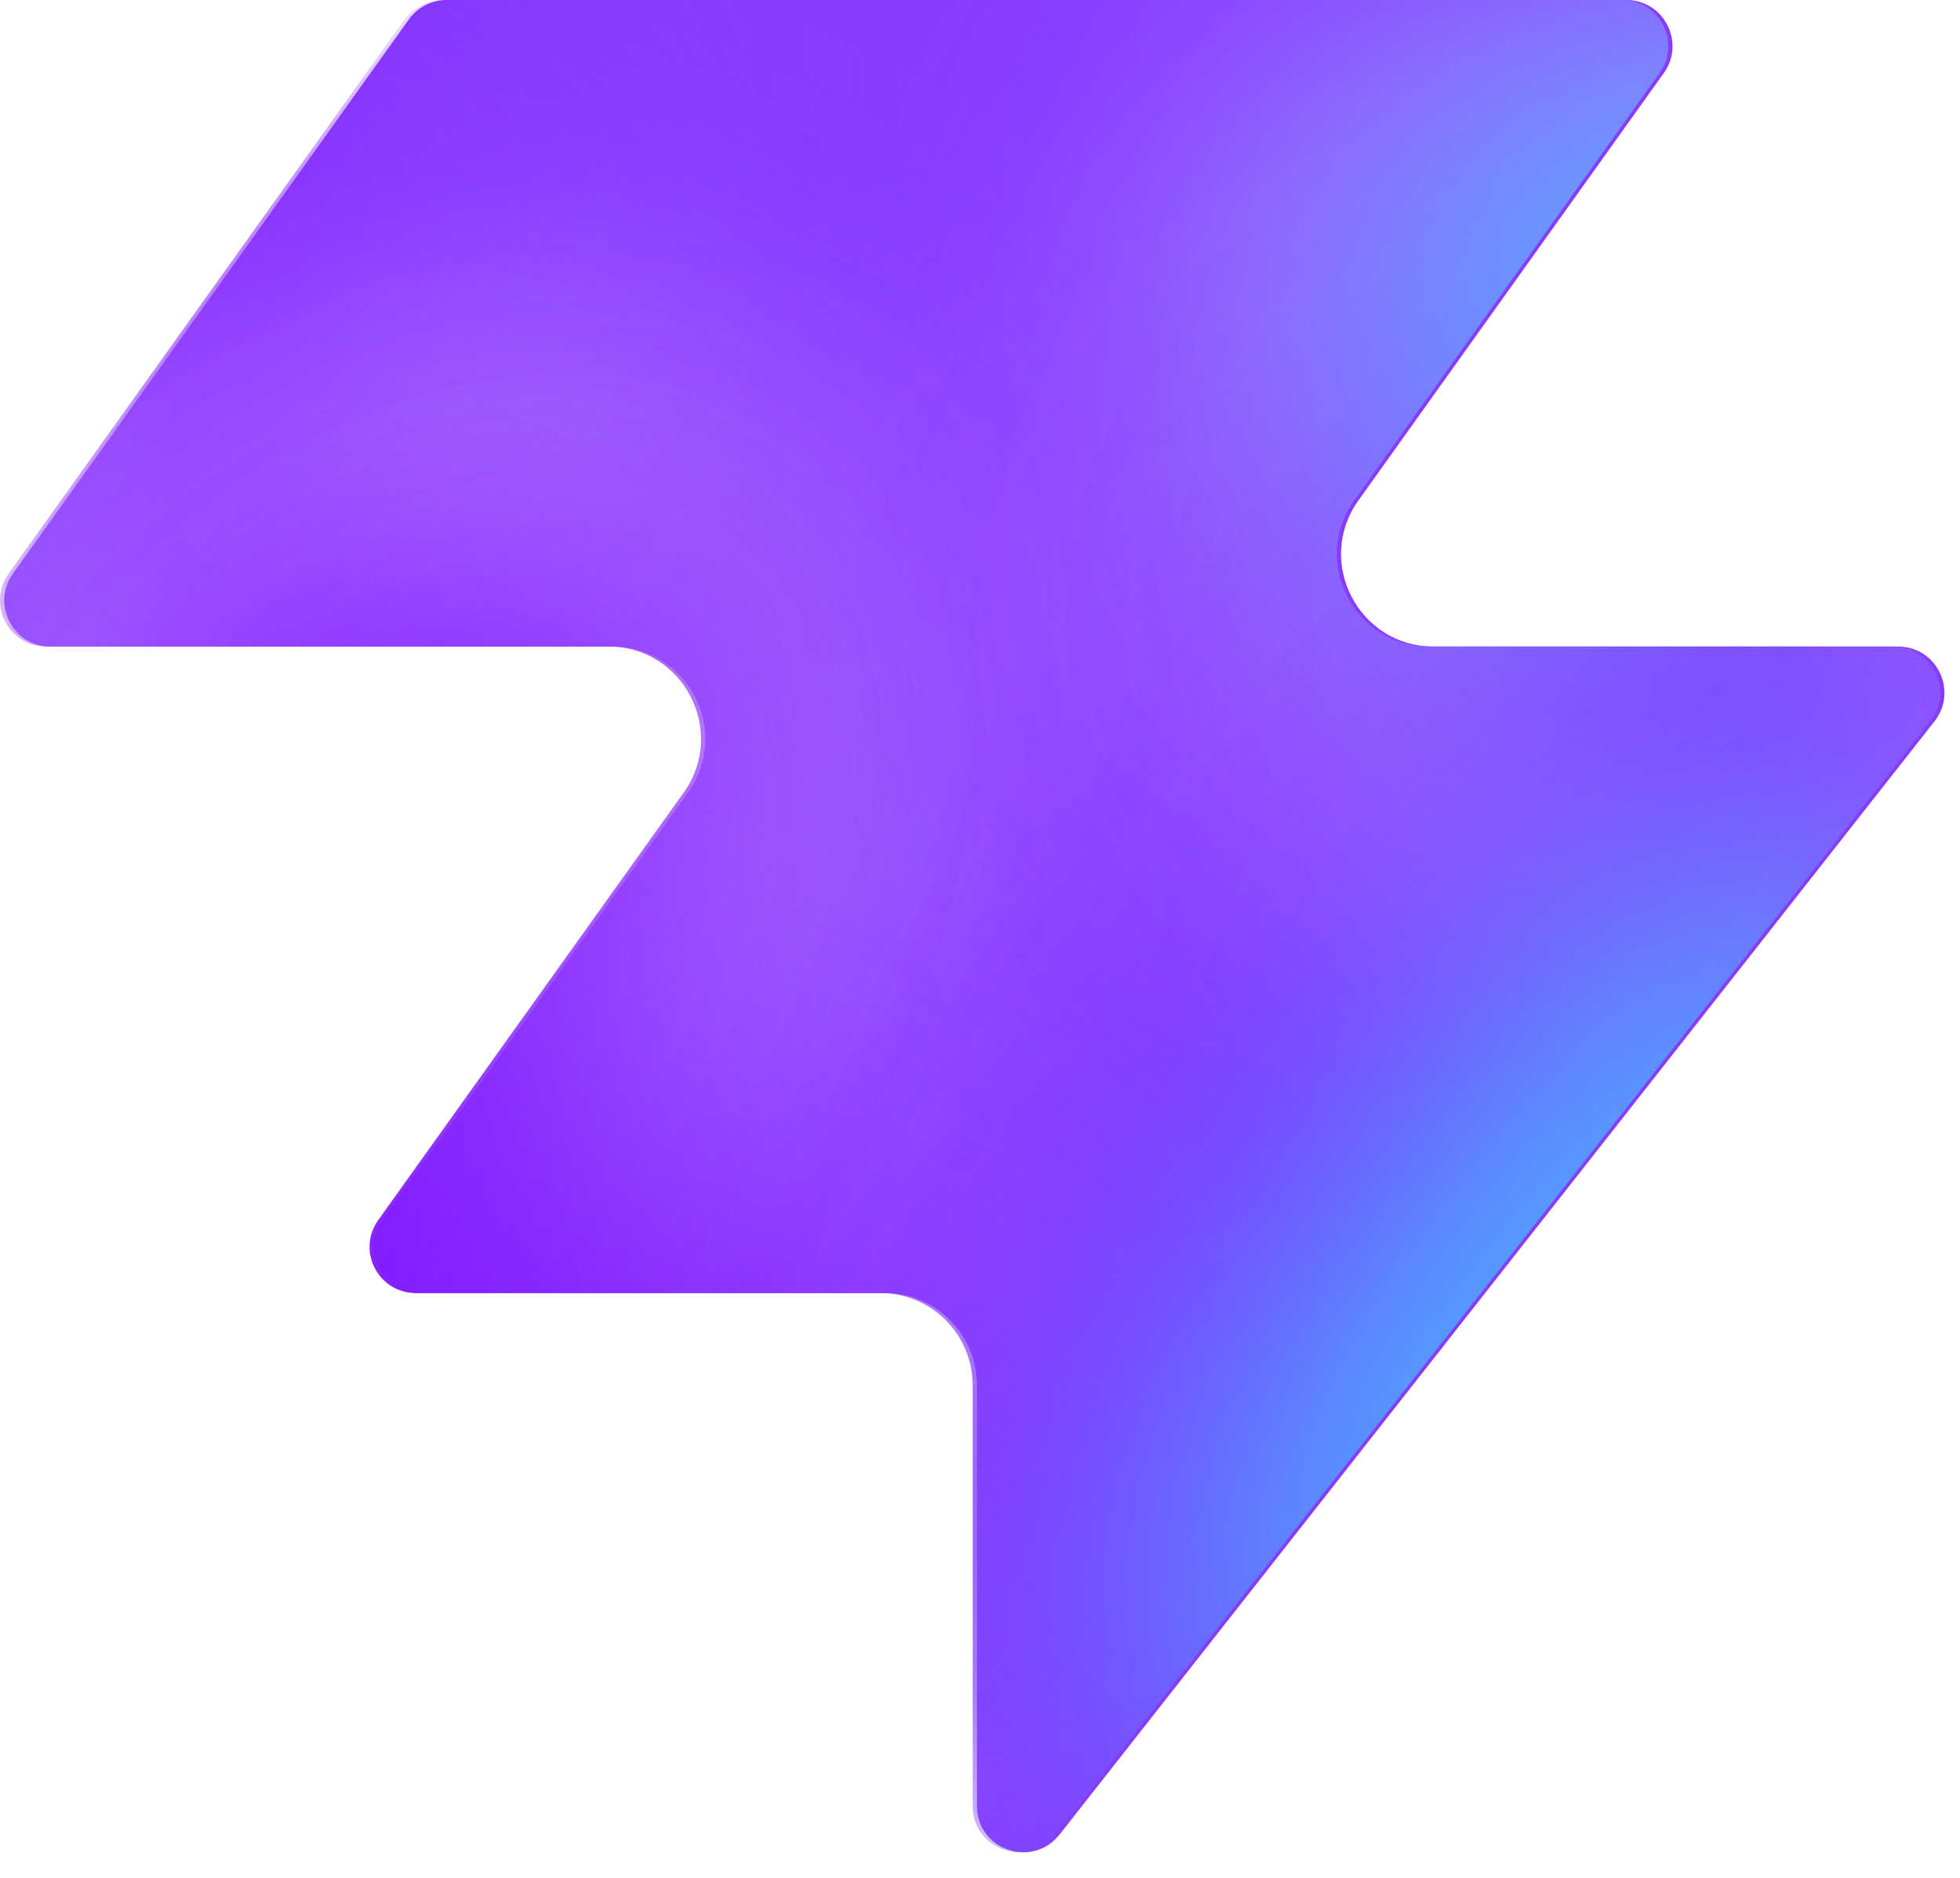
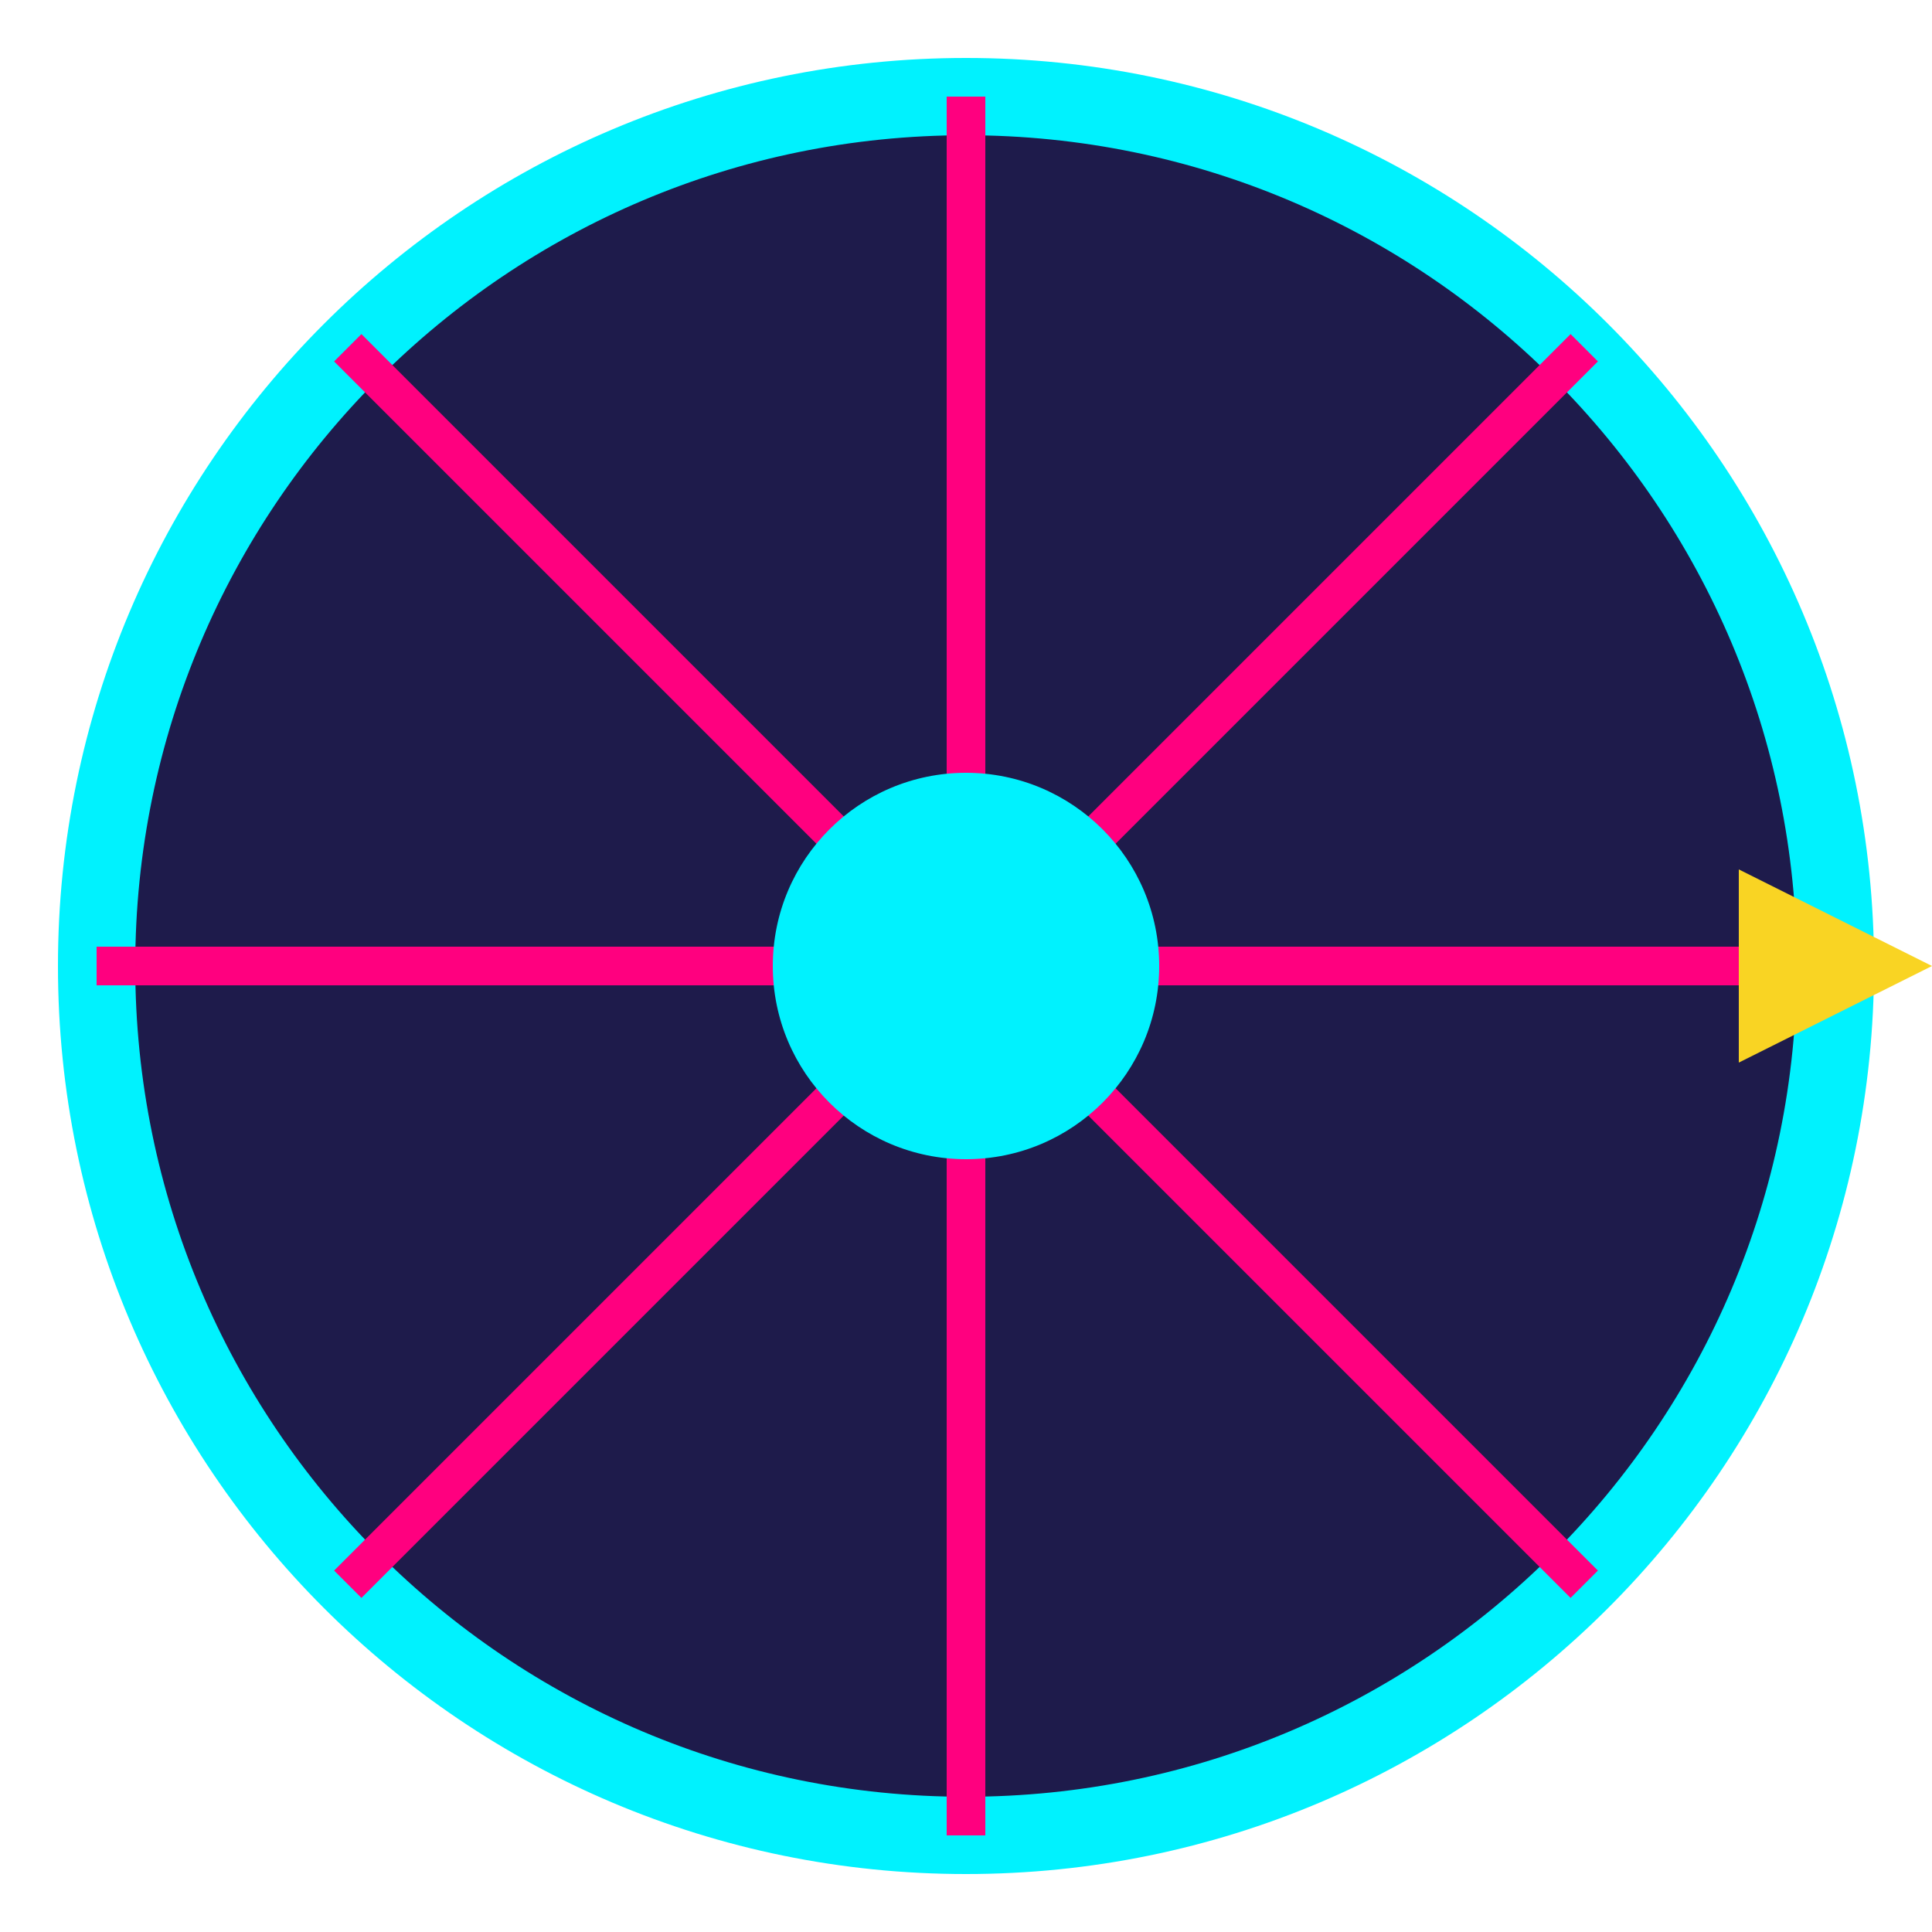
- <svg xmlns="http://www.w3.org/2000/svg" width="48" height="46" fill="none" viewBox="0 0 48 46">
-   <path fill="#863bff" d="M25.946 44.938c-.664.845-2.021.375-2.021-.698V33.937a2.26 2.26 0 0 0-2.262-2.262H10.287c-.92 0-1.456-1.04-.92-1.788l7.48-10.471c1.07-1.497 0-3.578-1.842-3.578H1.237c-.92 0-1.456-1.04-.92-1.788L10.013.474c.214-.297.556-.474.92-.474h28.894c.92 0 1.456 1.04.92 1.788l-7.48 10.471c-1.07 1.498 0 3.579 1.842 3.579h11.377c.943 0 1.473 1.088.89 1.83L25.947 44.94z" style="fill:#863bff;fill:color(display-p3 .525 .23 1);fill-opacity:1" />
-   <mask id="a" width="48" height="46" x="0" y="0" maskUnits="userSpaceOnUse" style="mask-type:alpha">
-     <path fill="#000" d="M25.842 44.938c-.664.844-2.021.375-2.021-.698V33.937a2.26 2.26 0 0 0-2.262-2.262H10.183c-.92 0-1.456-1.04-.92-1.788l7.48-10.471c1.07-1.498 0-3.579-1.842-3.579H1.133c-.92 0-1.456-1.04-.92-1.787L9.91.473c.214-.297.556-.474.92-.474h28.894c.92 0 1.456 1.04.92 1.788l-7.48 10.471c-1.07 1.498 0 3.578 1.842 3.578h11.377c.943 0 1.473 1.088.89 1.832L25.843 44.94z" style="fill:#000;fill-opacity:1" />
-   </mask>
-   <g mask="url(#a)">
-     <g filter="url(#b)">
-       <ellipse cx="5.508" cy="14.704" fill="#ede6ff" rx="5.508" ry="14.704" style="fill:#ede6ff;fill:color(display-p3 .927 .903 1);fill-opacity:1" transform="matrix(.00324 1 1 -.00324 -4.47 31.516)" />
-     </g>
-     <g filter="url(#c)">
-       <ellipse cx="10.399" cy="29.851" fill="#ede6ff" rx="10.399" ry="29.851" style="fill:#ede6ff;fill:color(display-p3 .927 .903 1);fill-opacity:1" transform="matrix(.00324 1 1 -.00324 -39.328 7.883)" />
-     </g>
-     <g filter="url(#d)">
-       <ellipse cx="5.508" cy="30.487" fill="#7e14ff" rx="5.508" ry="30.487" style="fill:#7e14ff;fill:color(display-p3 .492 .077 1);fill-opacity:1" transform="rotate(89.814 -25.913 -14.639)scale(1 -1)" />
-     </g>
-     <g filter="url(#e)">
-       <ellipse cx="5.508" cy="30.599" fill="#7e14ff" rx="5.508" ry="30.599" style="fill:#7e14ff;fill:color(display-p3 .492 .077 1);fill-opacity:1" transform="rotate(89.814 -32.644 -3.334)scale(1 -1)" />
-     </g>
-     <g filter="url(#f)">
-       <ellipse cx="5.508" cy="30.599" fill="#7e14ff" rx="5.508" ry="30.599" style="fill:#7e14ff;fill:color(display-p3 .492 .077 1);fill-opacity:1" transform="matrix(.00324 1 1 -.00324 -34.34 30.47)" />
-     </g>
-     <g filter="url(#g)">
-       <ellipse cx="14.072" cy="22.078" fill="#ede6ff" rx="14.072" ry="22.078" style="fill:#ede6ff;fill:color(display-p3 .927 .903 1);fill-opacity:1" transform="rotate(93.35 24.506 48.493)scale(-1 1)" />
-     </g>
-     <g filter="url(#h)">
-       <ellipse cx="3.47" cy="21.501" fill="#7e14ff" rx="3.47" ry="21.501" style="fill:#7e14ff;fill:color(display-p3 .492 .077 1);fill-opacity:1" transform="rotate(89.009 28.708 47.59)scale(-1 1)" />
-     </g>
-     <g filter="url(#i)">
-       <ellipse cx="3.47" cy="21.501" fill="#7e14ff" rx="3.47" ry="21.501" style="fill:#7e14ff;fill:color(display-p3 .492 .077 1);fill-opacity:1" transform="rotate(89.009 28.708 47.59)scale(-1 1)" />
-     </g>
-     <g filter="url(#j)">
-       <ellipse cx=".387" cy="8.972" fill="#7e14ff" rx="4.407" ry="29.108" style="fill:#7e14ff;fill:color(display-p3 .492 .077 1);fill-opacity:1" transform="rotate(39.51 .387 8.972)" />
-     </g>
-     <g filter="url(#k)">
-       <ellipse cx="47.523" cy="-6.092" fill="#7e14ff" rx="4.407" ry="29.108" style="fill:#7e14ff;fill:color(display-p3 .492 .077 1);fill-opacity:1" transform="rotate(37.892 47.523 -6.092)" />
-     </g>
-     <g filter="url(#l)">
-       <ellipse cx="41.412" cy="6.333" fill="#47bfff" rx="5.971" ry="9.665" style="fill:#47bfff;fill:color(display-p3 .28 .748 1);fill-opacity:1" transform="rotate(37.892 41.412 6.333)" />
-     </g>
-     <g filter="url(#m)">
-       <ellipse cx="-1.879" cy="38.332" fill="#7e14ff" rx="4.407" ry="29.108" style="fill:#7e14ff;fill:color(display-p3 .492 .077 1);fill-opacity:1" transform="rotate(37.892 -1.88 38.332)" />
-     </g>
-     <g filter="url(#n)">
-       <ellipse cx="-1.879" cy="38.332" fill="#7e14ff" rx="4.407" ry="29.108" style="fill:#7e14ff;fill:color(display-p3 .492 .077 1);fill-opacity:1" transform="rotate(37.892 -1.88 38.332)" />
-     </g>
-     <g filter="url(#o)">
-       <ellipse cx="35.651" cy="29.907" fill="#7e14ff" rx="4.407" ry="29.108" style="fill:#7e14ff;fill:color(display-p3 .492 .077 1);fill-opacity:1" transform="rotate(37.892 35.651 29.907)" />
-     </g>
-     <g filter="url(#p)">
-       <ellipse cx="38.418" cy="32.4" fill="#47bfff" rx="5.971" ry="15.297" style="fill:#47bfff;fill:color(display-p3 .28 .748 1);fill-opacity:1" transform="rotate(37.892 38.418 32.4)" />
-     </g>
-   </g>
-   <defs>
-     <filter id="b" width="60.045" height="41.654" x="-19.77" y="16.149" color-interpolation-filters="sRGB" filterUnits="userSpaceOnUse">
-       <feFlood flood-opacity="0" result="BackgroundImageFix" />
-       <feBlend in="SourceGraphic" in2="BackgroundImageFix" result="shape" />
-       <feGaussianBlur result="effect1_foregroundBlur_2002_17158" stdDeviation="7.659" />
-     </filter>
-     <filter id="c" width="90.34" height="51.437" x="-54.613" y="-7.533" color-interpolation-filters="sRGB" filterUnits="userSpaceOnUse">
-       <feFlood flood-opacity="0" result="BackgroundImageFix" />
-       <feBlend in="SourceGraphic" in2="BackgroundImageFix" result="shape" />
-       <feGaussianBlur result="effect1_foregroundBlur_2002_17158" stdDeviation="7.659" />
-     </filter>
-     <filter id="d" width="79.355" height="29.4" x="-49.64" y="2.03" color-interpolation-filters="sRGB" filterUnits="userSpaceOnUse">
-       <feFlood flood-opacity="0" result="BackgroundImageFix" />
-       <feBlend in="SourceGraphic" in2="BackgroundImageFix" result="shape" />
-       <feGaussianBlur result="effect1_foregroundBlur_2002_17158" stdDeviation="4.596" />
-     </filter>
-     <filter id="e" width="79.579" height="29.4" x="-45.045" y="20.029" color-interpolation-filters="sRGB" filterUnits="userSpaceOnUse">
-       <feFlood flood-opacity="0" result="BackgroundImageFix" />
-       <feBlend in="SourceGraphic" in2="BackgroundImageFix" result="shape" />
-       <feGaussianBlur result="effect1_foregroundBlur_2002_17158" stdDeviation="4.596" />
-     </filter>
-     <filter id="f" width="79.579" height="29.4" x="-43.513" y="21.178" color-interpolation-filters="sRGB" filterUnits="userSpaceOnUse">
-       <feFlood flood-opacity="0" result="BackgroundImageFix" />
-       <feBlend in="SourceGraphic" in2="BackgroundImageFix" result="shape" />
-       <feGaussianBlur result="effect1_foregroundBlur_2002_17158" stdDeviation="4.596" />
-     </filter>
-     <filter id="g" width="74.749" height="58.852" x="15.756" y="-17.901" color-interpolation-filters="sRGB" filterUnits="userSpaceOnUse">
-       <feFlood flood-opacity="0" result="BackgroundImageFix" />
-       <feBlend in="SourceGraphic" in2="BackgroundImageFix" result="shape" />
-       <feGaussianBlur result="effect1_foregroundBlur_2002_17158" stdDeviation="7.659" />
-     </filter>
-     <filter id="h" width="61.377" height="25.362" x="23.548" y="2.284" color-interpolation-filters="sRGB" filterUnits="userSpaceOnUse">
-       <feFlood flood-opacity="0" result="BackgroundImageFix" />
-       <feBlend in="SourceGraphic" in2="BackgroundImageFix" result="shape" />
-       <feGaussianBlur result="effect1_foregroundBlur_2002_17158" stdDeviation="4.596" />
-     </filter>
-     <filter id="i" width="61.377" height="25.362" x="23.548" y="2.284" color-interpolation-filters="sRGB" filterUnits="userSpaceOnUse">
-       <feFlood flood-opacity="0" result="BackgroundImageFix" />
-       <feBlend in="SourceGraphic" in2="BackgroundImageFix" result="shape" />
-       <feGaussianBlur result="effect1_foregroundBlur_2002_17158" stdDeviation="4.596" />
-     </filter>
-     <filter id="j" width="56.045" height="63.649" x="-27.636" y="-22.853" color-interpolation-filters="sRGB" filterUnits="userSpaceOnUse">
-       <feFlood flood-opacity="0" result="BackgroundImageFix" />
-       <feBlend in="SourceGraphic" in2="BackgroundImageFix" result="shape" />
-       <feGaussianBlur result="effect1_foregroundBlur_2002_17158" stdDeviation="4.596" />
-     </filter>
-     <filter id="k" width="54.814" height="64.646" x="20.116" y="-38.415" color-interpolation-filters="sRGB" filterUnits="userSpaceOnUse">
-       <feFlood flood-opacity="0" result="BackgroundImageFix" />
-       <feBlend in="SourceGraphic" in2="BackgroundImageFix" result="shape" />
-       <feGaussianBlur result="effect1_foregroundBlur_2002_17158" stdDeviation="4.596" />
-     </filter>
-     <filter id="l" width="33.541" height="35.313" x="24.641" y="-11.323" color-interpolation-filters="sRGB" filterUnits="userSpaceOnUse">
-       <feFlood flood-opacity="0" result="BackgroundImageFix" />
-       <feBlend in="SourceGraphic" in2="BackgroundImageFix" result="shape" />
-       <feGaussianBlur result="effect1_foregroundBlur_2002_17158" stdDeviation="4.596" />
-     </filter>
-     <filter id="m" width="54.814" height="64.646" x="-29.286" y="6.009" color-interpolation-filters="sRGB" filterUnits="userSpaceOnUse">
-       <feFlood flood-opacity="0" result="BackgroundImageFix" />
-       <feBlend in="SourceGraphic" in2="BackgroundImageFix" result="shape" />
-       <feGaussianBlur result="effect1_foregroundBlur_2002_17158" stdDeviation="4.596" />
-     </filter>
-     <filter id="n" width="54.814" height="64.646" x="-29.286" y="6.009" color-interpolation-filters="sRGB" filterUnits="userSpaceOnUse">
-       <feFlood flood-opacity="0" result="BackgroundImageFix" />
-       <feBlend in="SourceGraphic" in2="BackgroundImageFix" result="shape" />
-       <feGaussianBlur result="effect1_foregroundBlur_2002_17158" stdDeviation="4.596" />
-     </filter>
-     <filter id="o" width="54.814" height="64.646" x="8.244" y="-2.416" color-interpolation-filters="sRGB" filterUnits="userSpaceOnUse">
-       <feFlood flood-opacity="0" result="BackgroundImageFix" />
-       <feBlend in="SourceGraphic" in2="BackgroundImageFix" result="shape" />
-       <feGaussianBlur result="effect1_foregroundBlur_2002_17158" stdDeviation="4.596" />
-     </filter>
-     <filter id="p" width="39.409" height="43.623" x="18.713" y="10.588" color-interpolation-filters="sRGB" filterUnits="userSpaceOnUse">
-       <feFlood flood-opacity="0" result="BackgroundImageFix" />
-       <feBlend in="SourceGraphic" in2="BackgroundImageFix" result="shape" />
-       <feGaussianBlur result="effect1_foregroundBlur_2002_17158" stdDeviation="4.596" />
-     </filter>
-   </defs>
+ <svg xmlns="http://www.w3.org/2000/svg" viewBox="0 0 100 100">
+   <circle cx="50" cy="50" r="45" fill="#1e1b4b" stroke="#00f2fe" stroke-width="4" />
+   <path d="M50 5 L50 95 M5 50 L95 50 M18 18 L82 82 M18 82 L82 18" stroke="#ff007f" stroke-width="2" />
+   <circle cx="50" cy="50" r="10" fill="#00f2fe" />
+   <polygon points="90,45 100,50 90,55" fill="#f9d423" />
</svg>
